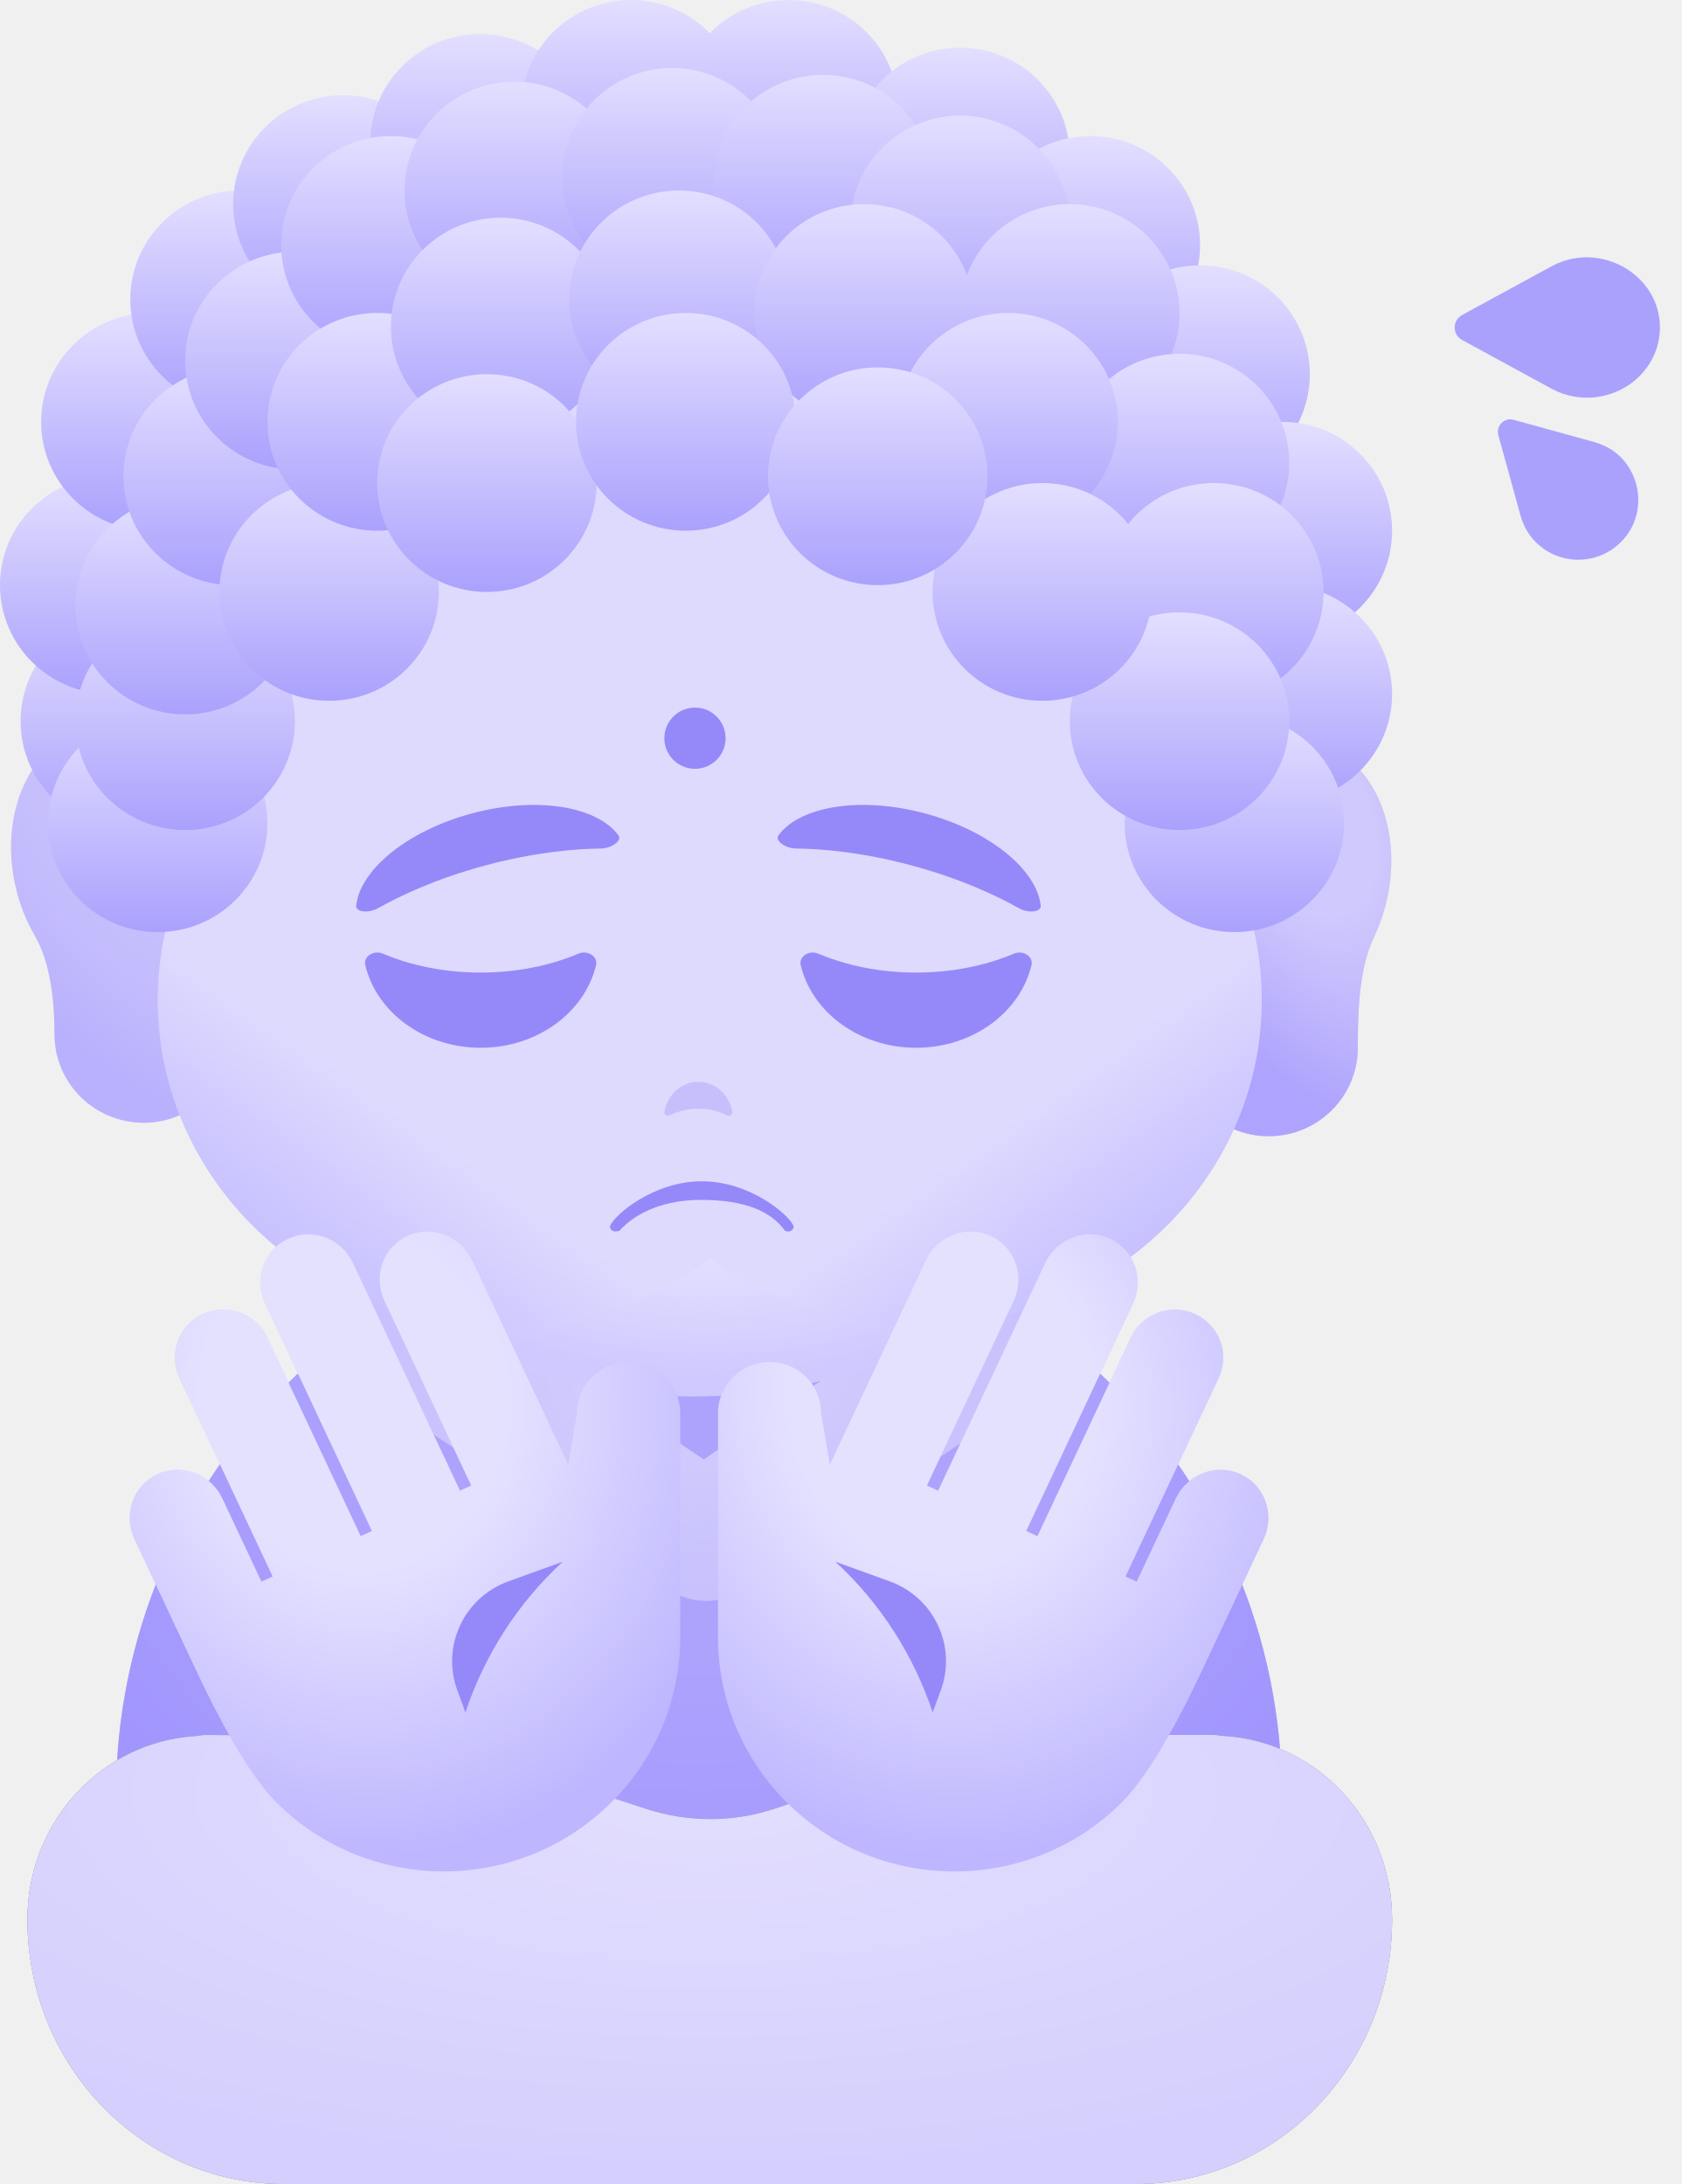
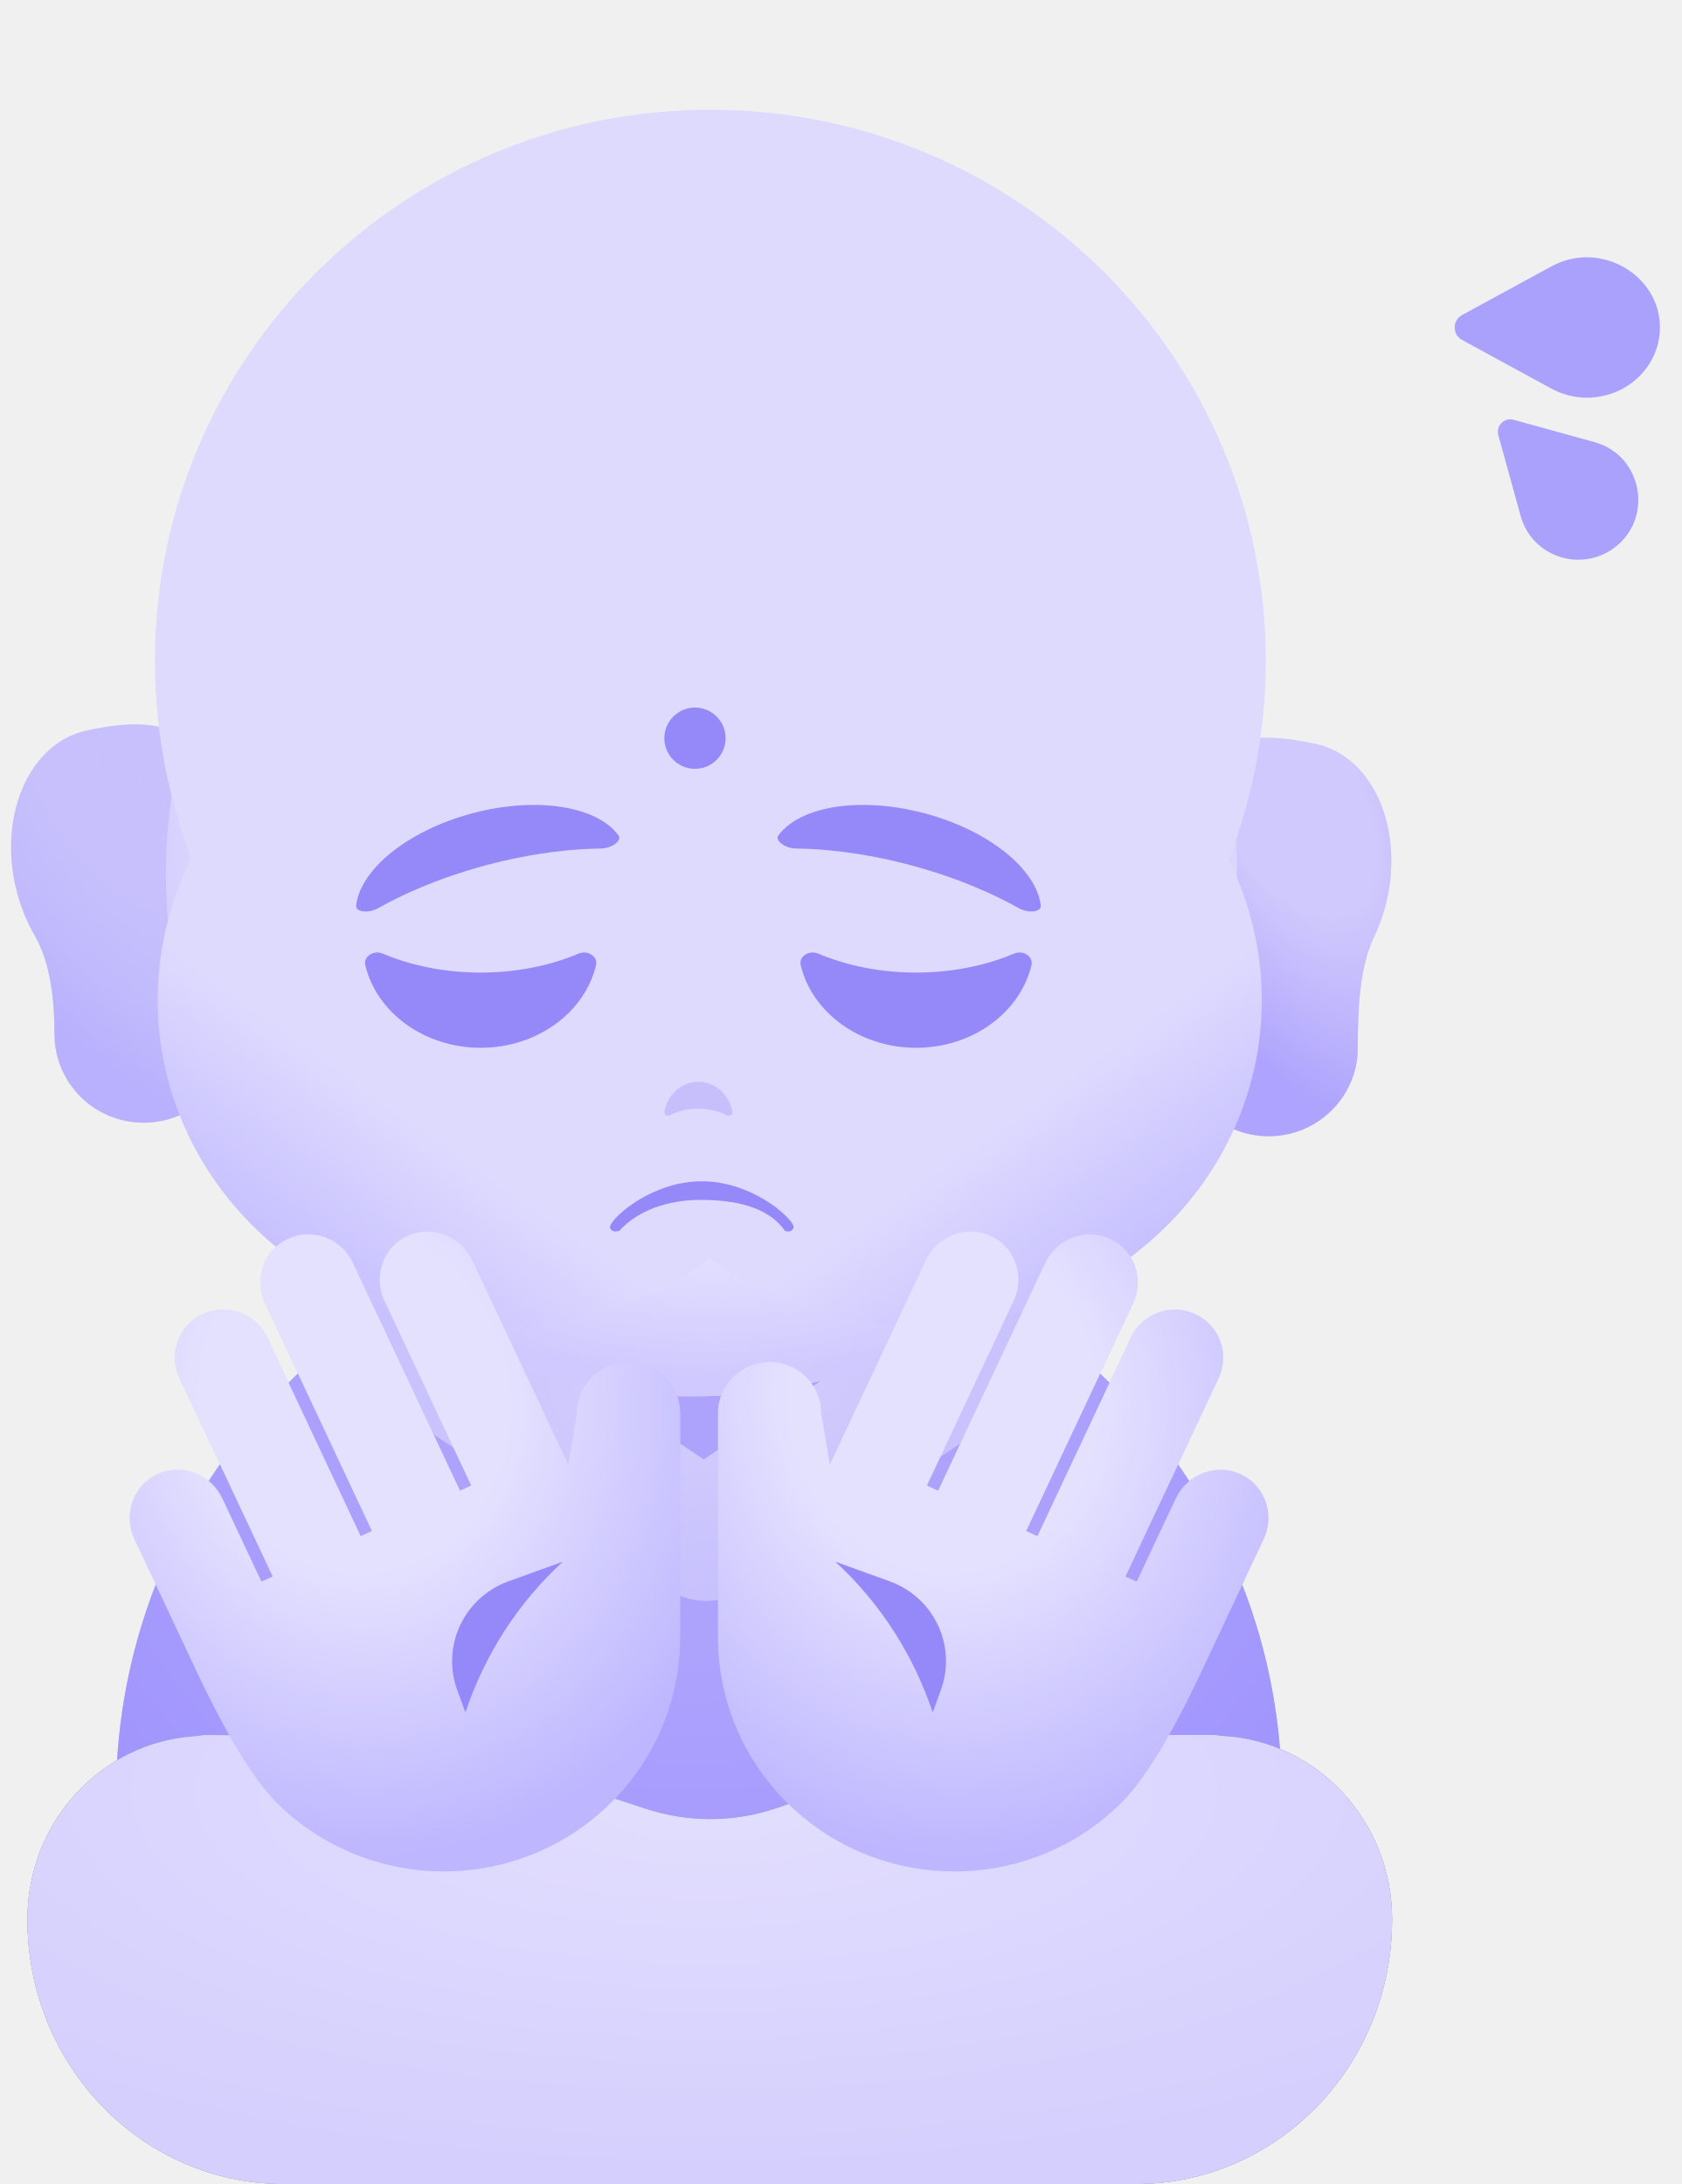
<svg xmlns="http://www.w3.org/2000/svg" width="107" height="139" viewBox="0 0 107 139" fill="none">
  <g id="ì ì Components">
    <g id="ë¶ì²">
      <g id="ë¶ì²_2">
        <g id="íì =ëª»ì°¸ìì, ìì=ë³´ë¼">
          <g id="art" clip-path="url(#clip0_260_4375)">
            <g id="ë¸ëë³´ì´">
              <g id="ë¶ì²_3">
                <g id="Group 5">
                  <g id="Rectangle 33">
                    <path d="M7.38 114.342C7.38 93.853 23.989 77.244 44.477 77.244C64.966 77.244 81.575 93.853 81.575 114.342V130.187H7.38V114.342Z" fill="#9587FF" />
                    <path d="M7.38 114.342C7.38 93.853 23.989 77.244 44.477 77.244C64.966 77.244 81.575 93.853 81.575 114.342V130.187H7.38V114.342Z" fill="url(#paint0_radial_260_4375)" fill-opacity="0.5" />
                  </g>
                  <g id="Union">
                    <path d="M61.428 81.712C63.318 80.443 65.878 80.947 67.147 82.837C68.416 84.728 67.912 87.289 66.022 88.558L47.219 101.184C45.561 102.297 43.387 102.047 42.021 100.693C41.583 100.579 41.155 100.392 40.758 100.126L23.531 88.558C21.641 87.289 21.137 84.728 22.406 82.837C23.675 80.947 26.236 80.443 28.126 81.712L44.776 92.893L61.428 81.712Z" fill="#E4E0FF" />
                    <path d="M61.428 81.712C63.318 80.443 65.878 80.947 67.147 82.837C68.416 84.728 67.912 87.289 66.022 88.558L47.219 101.184C45.561 102.297 43.387 102.047 42.021 100.693C41.583 100.579 41.155 100.392 40.758 100.126L23.531 88.558C21.641 87.289 21.137 84.728 22.406 82.837C23.675 80.947 26.236 80.443 28.126 81.712L44.776 92.893L61.428 81.712Z" fill="url(#paint1_radial_260_4375)" fill-opacity="0.5" />
                  </g>
                  <path id="Union_2" d="M76.784 48.502C78.435 46.458 81.506 46.87 83.738 47.355C87.269 48.124 89.295 52.534 88.263 57.206C88.072 58.068 87.791 58.878 87.436 59.622C86.465 61.66 86.401 64.427 86.401 66.685C86.401 69.794 83.862 72.314 80.728 72.314C77.596 72.314 75.056 69.794 75.056 66.685C75.056 63.997 75.552 60.645 75.266 57.972C75.145 56.847 75.206 55.644 75.476 54.424C75.855 52.705 75.824 49.692 76.784 48.502Z" fill="#FFDBE4" />
                  <g id="Union_3">
                    <path d="M76.784 48.502C78.435 46.458 81.506 46.87 83.738 47.355C87.269 48.124 89.295 52.534 88.263 57.206C88.072 58.068 87.791 58.878 87.436 59.622C86.465 61.66 86.401 64.427 86.401 66.685C86.401 69.794 83.862 72.314 80.728 72.314C77.596 72.314 75.056 69.794 75.056 66.685C75.056 63.997 75.552 60.645 75.266 57.972C75.145 56.847 75.206 55.644 75.476 54.424C75.855 52.705 75.824 49.692 76.784 48.502Z" fill="#C6BFFC" />
                    <path d="M76.784 48.502C78.435 46.458 81.506 46.87 83.738 47.355C87.269 48.124 89.295 52.534 88.263 57.206C88.072 58.068 87.791 58.878 87.436 59.622C86.465 61.66 86.401 64.427 86.401 66.685C86.401 69.794 83.862 72.314 80.728 72.314C77.596 72.314 75.056 69.794 75.056 66.685C75.056 63.997 75.552 60.645 75.266 57.972C75.145 56.847 75.206 55.644 75.476 54.424C75.855 52.705 75.824 49.692 76.784 48.502Z" fill="url(#paint2_radial_260_4375)" fill-opacity="0.5" />
                  </g>
                  <g id="Union_4">
                    <path d="M5.498 46.497C7.73 46.011 10.802 45.599 12.452 47.644C13.412 48.834 13.381 51.847 13.761 53.565C13.961 54.471 14.046 55.367 14.027 56.228C13.964 59.167 14.813 62.886 14.813 65.826C14.813 68.935 12.273 71.456 9.14 71.456C6.007 71.456 3.468 68.935 3.468 65.826C3.468 63.775 3.237 61.306 2.205 59.533C1.657 58.591 1.232 57.517 0.973 56.348C-0.059 51.676 1.967 47.265 5.498 46.497Z" fill="#C6BFFC" />
                    <path d="M5.498 46.497C7.73 46.011 10.802 45.599 12.452 47.644C13.412 48.834 13.381 51.847 13.761 53.565C13.961 54.471 14.046 55.367 14.027 56.228C13.964 59.167 14.813 62.886 14.813 65.826C14.813 68.935 12.273 71.456 9.14 71.456C6.007 71.456 3.468 68.935 3.468 65.826C3.468 63.775 3.237 61.306 2.205 59.533C1.657 58.591 1.232 57.517 0.973 56.348C-0.059 51.676 1.967 47.265 5.498 46.497Z" fill="url(#paint3_radial_260_4375)" fill-opacity="0.5" />
                  </g>
                  <path id="Vector" d="M45.066 87.74C63.578 87.74 78.584 72.849 78.584 54.479C78.584 36.109 63.578 21.218 45.066 21.218C26.555 21.218 11.548 36.109 11.548 54.479C11.548 72.849 26.555 87.74 45.066 87.74Z" fill="url(#paint4_linear_260_4375)" />
                  <g id="Vector_2">
                    <path d="M44.91 88.01C63.573 88.01 78.702 73.312 78.702 55.181C78.702 37.05 63.573 22.352 44.91 22.352C26.247 22.352 11.118 37.05 11.118 55.181C11.118 73.312 26.247 88.01 44.91 88.01Z" fill="#E3DFFF" />
                    <path d="M44.91 88.01C63.573 88.01 78.702 73.312 78.702 55.181C78.702 37.05 63.573 22.352 44.91 22.352C26.247 22.352 11.118 37.05 11.118 55.181C11.118 73.312 26.247 88.01 44.91 88.01Z" fill="url(#paint5_radial_260_4375)" fill-opacity="0.5" />
                  </g>
                  <g id="Vector_3">
                    <path d="M44.079 88.874C62.59 88.874 77.597 73.983 77.597 55.613C77.597 37.243 62.59 22.352 44.079 22.352C25.567 22.352 10.56 37.243 10.56 55.613C10.56 73.983 25.567 88.874 44.079 88.874Z" fill="#E3DFFF" />
                    <path d="M44.079 88.874C62.59 88.874 77.597 73.983 77.597 55.613C77.597 37.243 62.59 22.352 44.079 22.352C25.567 22.352 10.56 37.243 10.56 55.613C10.56 73.983 25.567 88.874 44.079 88.874Z" fill="url(#paint6_radial_260_4375)" fill-opacity="0.5" />
                  </g>
                  <path id="Vector_4" d="M31.854 84.439C43.904 84.439 53.673 75.133 53.673 63.654C53.673 52.175 43.904 42.869 31.854 42.869C19.805 42.869 10.036 52.175 10.036 63.654C10.036 75.133 19.805 84.439 31.854 84.439Z" fill="url(#paint7_linear_260_4375)" />
                  <path id="Vector_5" d="M58.474 84.439C70.523 84.439 80.292 75.133 80.292 63.654C80.292 52.175 70.523 42.869 58.474 42.869C46.424 42.869 36.655 52.175 36.655 63.654C36.655 75.133 46.424 84.439 58.474 84.439Z" fill="url(#paint8_linear_260_4375)" />
                  <path id="Vector_6" d="M45.202 77.134C64.723 77.134 80.548 61.431 80.548 42.059C80.548 22.688 64.723 6.985 45.202 6.985C25.681 6.985 9.856 22.688 9.856 42.059C9.856 61.431 25.681 77.134 45.202 77.134Z" fill="#DEDAFE" />
-                   <g id="Group 44">
-                     <path id="Vector_7" d="M8.291 52.828C12.147 52.828 15.273 49.726 15.273 45.9C15.273 42.074 12.147 38.972 8.291 38.972C4.435 38.972 1.31 42.074 1.31 45.9C1.31 49.726 4.435 52.828 8.291 52.828Z" fill="url(#paint9_linear_260_4375)" />
-                     <path id="Vector_8" d="M6.982 44.168C10.838 44.168 13.964 41.066 13.964 37.24C13.964 33.413 10.838 30.311 6.982 30.311C3.126 30.311 0 33.413 0 37.24C0 41.066 3.126 44.168 6.982 44.168Z" fill="url(#paint10_linear_260_4375)" />
-                     <path id="Vector_9" d="M9.6 33.776C13.456 33.776 16.582 30.674 16.582 26.848C16.582 23.021 13.456 19.919 9.6 19.919C5.744 19.919 2.618 23.021 2.618 26.848C2.618 30.674 5.744 33.776 9.6 33.776Z" fill="url(#paint11_linear_260_4375)" />
-                     <path id="Vector_10" d="M15.273 25.981C19.129 25.981 22.255 22.879 22.255 19.053C22.255 15.226 19.129 12.125 15.273 12.125C11.417 12.125 8.291 15.226 8.291 19.053C8.291 22.879 11.417 25.981 15.273 25.981Z" fill="url(#paint12_linear_260_4375)" />
-                     <path id="Vector_11" d="M21.818 19.919C25.674 19.919 28.8 16.817 28.8 12.991C28.8 9.164 25.674 6.062 21.818 6.062C17.962 6.062 14.836 9.164 14.836 12.991C14.836 16.817 17.962 19.919 21.818 19.919Z" fill="url(#paint13_linear_260_4375)" />
-                     <path id="Vector_12" d="M30.545 16.022C34.401 16.022 37.527 12.92 37.527 9.094C37.527 5.267 34.401 2.165 30.545 2.165C26.689 2.165 23.564 5.267 23.564 9.094C23.564 12.92 26.689 16.022 30.545 16.022Z" fill="url(#paint14_linear_260_4375)" />
-                     <path id="Vector_13" d="M40.146 13.857C44.002 13.857 47.128 10.755 47.128 6.928C47.128 3.102 44.002 -0 40.146 -0C36.29 -0 33.164 3.102 33.164 6.928C33.164 10.755 36.29 13.857 40.146 13.857Z" fill="url(#paint15_linear_260_4375)" />
-                     <path id="Vector_14" d="M50.182 13.857C54.038 13.857 57.164 10.755 57.164 6.928C57.164 3.102 54.038 -9.15527e-05 50.182 -9.15527e-05C46.326 -9.15527e-05 43.2 3.102 43.2 6.928C43.2 10.755 46.326 13.857 50.182 13.857Z" fill="url(#paint16_linear_260_4375)" />
-                     <path id="Vector_15" d="M61.091 16.888C64.947 16.888 68.073 13.786 68.073 9.96C68.073 6.133 64.947 3.031 61.091 3.031C57.235 3.031 54.109 6.133 54.109 9.96C54.109 13.786 57.235 16.888 61.091 16.888Z" fill="url(#paint17_linear_260_4375)" />
-                     <path id="Vector_16" d="M69.382 22.517C73.238 22.517 76.364 19.415 76.364 15.588C76.364 11.762 73.238 8.66 69.382 8.66C65.526 8.66 62.4 11.762 62.4 15.588C62.4 19.415 65.526 22.517 69.382 22.517Z" fill="url(#paint18_linear_260_4375)" />
-                     <path id="Vector_17" d="M76.365 30.744C80.221 30.744 83.347 27.643 83.347 23.816C83.347 19.99 80.221 16.888 76.365 16.888C72.509 16.888 69.383 19.99 69.383 23.816C69.383 27.643 72.509 30.744 76.365 30.744Z" fill="url(#paint19_linear_260_4375)" />
-                     <path id="Vector_18" d="M81.601 40.704C85.457 40.704 88.583 37.602 88.583 33.776C88.583 29.95 85.457 26.848 81.601 26.848C77.745 26.848 74.619 29.95 74.619 33.776C74.619 37.602 77.745 40.704 81.601 40.704Z" fill="url(#paint20_linear_260_4375)" />
-                     <path id="Vector_19" d="M81.601 51.096C85.457 51.096 88.583 47.994 88.583 44.168C88.583 40.341 85.457 37.239 81.601 37.239C77.745 37.239 74.619 40.341 74.619 44.168C74.619 47.994 77.745 51.096 81.601 51.096Z" fill="url(#paint21_linear_260_4375)" />
-                     <path id="Vector_20" d="M78.546 59.323C82.402 59.323 85.528 56.221 85.528 52.395C85.528 48.569 82.402 45.467 78.546 45.467C74.69 45.467 71.564 48.569 71.564 52.395C71.564 56.221 74.69 59.323 78.546 59.323Z" fill="url(#paint22_linear_260_4375)" />
-                     <path id="Vector_21" d="M10.037 59.323C13.893 59.323 17.018 56.221 17.018 52.395C17.018 48.569 13.893 45.467 10.037 45.467C6.181 45.467 3.055 48.569 3.055 52.395C3.055 56.221 6.181 59.323 10.037 59.323Z" fill="url(#paint23_linear_260_4375)" />
-                     <path id="Vector_22" d="M11.783 52.828C15.639 52.828 18.765 49.726 18.765 45.9C18.765 42.074 15.639 38.972 11.783 38.972C7.927 38.972 4.801 42.074 4.801 45.9C4.801 49.726 7.927 52.828 11.783 52.828Z" fill="url(#paint24_linear_260_4375)" />
-                     <path id="Vector_23" d="M11.783 45.467C15.639 45.467 18.765 42.365 18.765 38.539C18.765 34.712 15.639 31.61 11.783 31.61C7.927 31.61 4.801 34.712 4.801 38.539C4.801 42.365 7.927 45.467 11.783 45.467Z" fill="url(#paint25_linear_260_4375)" />
-                     <path id="Vector_24" d="M14.836 37.24C18.692 37.24 21.818 34.138 21.818 30.311C21.818 26.485 18.692 23.383 14.836 23.383C10.98 23.383 7.854 26.485 7.854 30.311C7.854 34.138 10.98 37.24 14.836 37.24Z" fill="url(#paint26_linear_260_4375)" />
-                     <path id="Vector_25" d="M18.764 29.878C22.62 29.878 25.746 26.776 25.746 22.95C25.746 19.123 22.62 16.022 18.764 16.022C14.908 16.022 11.782 19.123 11.782 22.95C11.782 26.776 14.908 29.878 18.764 29.878Z" fill="url(#paint27_linear_260_4375)" />
-                     <path id="Vector_26" d="M24.873 22.517C28.729 22.517 31.855 19.415 31.855 15.588C31.855 11.762 28.729 8.66 24.873 8.66C21.017 8.66 17.892 11.762 17.892 15.588C17.892 19.415 21.017 22.517 24.873 22.517Z" fill="url(#paint28_linear_260_4375)" />
-                     <path id="Vector_27" d="M32.727 19.053C36.583 19.053 39.709 15.951 39.709 12.124C39.709 8.298 36.583 5.196 32.727 5.196C28.871 5.196 25.745 8.298 25.745 12.124C25.745 15.951 28.871 19.053 32.727 19.053Z" fill="url(#paint29_linear_260_4375)" />
-                     <path id="Vector_28" d="M42.764 18.187C46.62 18.187 49.746 15.085 49.746 11.258C49.746 7.432 46.62 4.33 42.764 4.33C38.908 4.33 35.782 7.432 35.782 11.258C35.782 15.085 38.908 18.187 42.764 18.187Z" fill="url(#paint30_linear_260_4375)" />
-                     <path id="Vector_29" d="M52.365 18.619C56.221 18.619 59.346 15.518 59.346 11.691C59.346 7.865 56.221 4.763 52.365 4.763C48.509 4.763 45.383 7.865 45.383 11.691C45.383 15.518 48.509 18.619 52.365 18.619Z" fill="url(#paint31_linear_260_4375)" />
-                     <path id="Vector_30" d="M61.091 21.218C64.947 21.218 68.073 18.116 68.073 14.29C68.073 10.463 64.947 7.361 61.091 7.361C57.235 7.361 54.109 10.463 54.109 14.29C54.109 18.116 57.235 21.218 61.091 21.218Z" fill="url(#paint32_linear_260_4375)" />
-                     <path id="Vector_31" d="M68.074 26.847C71.93 26.847 75.055 23.745 75.055 19.919C75.055 16.092 71.93 12.99 68.074 12.99C64.218 12.99 61.092 16.092 61.092 19.919C61.092 23.745 64.218 26.847 68.074 26.847Z" fill="url(#paint33_linear_260_4375)" />
-                     <path id="Vector_32" d="M75.055 36.373C78.911 36.373 82.037 33.272 82.037 29.445C82.037 25.619 78.911 22.517 75.055 22.517C71.199 22.517 68.073 25.619 68.073 29.445C68.073 33.272 71.199 36.373 75.055 36.373Z" fill="url(#paint34_linear_260_4375)" />
-                     <path id="Vector_33" d="M77.238 44.601C81.094 44.601 84.22 41.499 84.22 37.672C84.22 33.846 81.094 30.744 77.238 30.744C73.382 30.744 70.256 33.846 70.256 37.672C70.256 41.499 73.382 44.601 77.238 44.601Z" fill="url(#paint35_linear_260_4375)" />
-                     <path id="Vector_34" d="M75.055 52.828C78.911 52.828 82.037 49.726 82.037 45.9C82.037 42.074 78.911 38.972 75.055 38.972C71.199 38.972 68.073 42.074 68.073 45.9C68.073 49.726 71.199 52.828 75.055 52.828Z" fill="url(#paint36_linear_260_4375)" />
-                     <path id="Vector_35" d="M20.946 44.601C24.802 44.601 27.928 41.499 27.928 37.672C27.928 33.846 24.802 30.744 20.946 30.744C17.09 30.744 13.964 33.846 13.964 37.672C13.964 41.499 17.09 44.601 20.946 44.601Z" fill="url(#paint37_linear_260_4375)" />
-                     <path id="Vector_36" d="M24 33.776C27.856 33.776 30.982 30.674 30.982 26.848C30.982 23.021 27.856 19.919 24 19.919C20.144 19.919 17.019 23.021 17.019 26.848C17.019 30.674 20.144 33.776 24 33.776Z" fill="url(#paint38_linear_260_4375)" />
-                     <path id="Vector_37" d="M31.855 27.713C35.711 27.713 38.837 24.611 38.837 20.785C38.837 16.958 35.711 13.857 31.855 13.857C27.999 13.857 24.873 16.958 24.873 20.785C24.873 24.611 27.999 27.713 31.855 27.713Z" fill="url(#paint39_linear_260_4375)" />
-                     <path id="Vector_38" d="M43.201 25.981C47.057 25.981 50.182 22.879 50.182 19.053C50.182 15.226 47.057 12.125 43.201 12.125C39.345 12.125 36.219 15.226 36.219 19.053C36.219 22.879 39.345 25.981 43.201 25.981Z" fill="url(#paint40_linear_260_4375)" />
-                     <path id="Vector_39" d="M54.982 26.847C58.838 26.847 61.964 23.745 61.964 19.919C61.964 16.092 58.838 12.99 54.982 12.99C51.126 12.99 48 16.092 48 19.919C48 23.745 51.126 26.847 54.982 26.847Z" fill="url(#paint41_linear_260_4375)" />
-                     <path id="Vector_40" d="M64.146 33.776C68.002 33.776 71.128 30.674 71.128 26.848C71.128 23.021 68.002 19.919 64.146 19.919C60.29 19.919 57.164 23.021 57.164 26.848C57.164 30.674 60.29 33.776 64.146 33.776Z" fill="url(#paint42_linear_260_4375)" />
-                     <path id="Vector_41" d="M66.328 44.601C70.183 44.601 73.309 41.499 73.309 37.672C73.309 33.846 70.183 30.744 66.328 30.744C62.472 30.744 59.346 33.846 59.346 37.672C59.346 41.499 62.472 44.601 66.328 44.601Z" fill="url(#paint43_linear_260_4375)" />
-                     <path id="Vector_42" d="M30.982 37.673C34.838 37.673 37.964 34.571 37.964 30.744C37.964 26.918 34.838 23.816 30.982 23.816C27.126 23.816 24 26.918 24 30.744C24 34.571 27.126 37.673 30.982 37.673Z" fill="url(#paint44_linear_260_4375)" />
-                     <path id="Vector_43" d="M43.637 33.776C47.493 33.776 50.619 30.674 50.619 26.848C50.619 23.021 47.493 19.919 43.637 19.919C39.781 19.919 36.655 23.021 36.655 26.848C36.655 30.674 39.781 33.776 43.637 33.776Z" fill="url(#paint45_linear_260_4375)" />
-                     <path id="Vector_44" d="M55.855 37.24C59.711 37.24 62.837 34.138 62.837 30.311C62.837 26.485 59.711 23.383 55.855 23.383C51.999 23.383 48.873 26.485 48.873 30.311C48.873 34.138 51.999 37.24 55.855 37.24Z" fill="url(#paint46_linear_260_4375)" />
-                   </g>
                  <path id="Vector 1" d="M24.953 103.281C24.085 103.281 23.868 110.803 23.868 114.564L25.821 118.035C25.893 113.117 25.821 103.281 24.953 103.281Z" fill="#FFADC2" />
                  <path id="Vector 2" d="M65.759 103.281C66.627 103.281 66.844 110.803 66.844 114.564L64.891 118.035C64.819 113.117 64.891 103.281 65.759 103.281Z" fill="#FFADC2" />
                  <g id="Vector_45">
                    <path d="M74.013 110.42C66.715 110.42 59.467 111.63 52.564 113.999L49.452 115.067C46.751 115.993 43.837 116.014 41.124 115.129L39.452 114.582C31.025 111.827 22.215 110.424 13.349 110.424H13.113C12.858 110.424 12.618 110.485 12.366 110.501C6.443 110.906 1.745 115.943 1.745 122.162C1.745 131.462 9.045 139 18.05 139H72.277C81.282 139 88.582 131.462 88.582 122.162C88.582 115.887 83.8 110.804 77.802 110.482C77.604 110.473 77.415 110.42 77.214 110.42H74.016H74.013Z" fill="#4E5968" />
                    <path d="M74.013 110.42C66.715 110.42 59.467 111.63 52.564 113.999L49.452 115.067C46.751 115.993 43.837 116.014 41.124 115.129L39.452 114.582C31.025 111.827 22.215 110.424 13.349 110.424H13.113C12.858 110.424 12.618 110.485 12.366 110.501C6.443 110.906 1.745 115.943 1.745 122.162C1.745 131.462 9.045 139 18.05 139H72.277C81.282 139 88.582 131.462 88.582 122.162C88.582 115.887 83.8 110.804 77.802 110.482C77.604 110.473 77.415 110.42 77.214 110.42H74.016H74.013Z" fill="#E3DFFF" />
                    <path d="M74.013 110.42C66.715 110.42 59.467 111.63 52.564 113.999L49.452 115.067C46.751 115.993 43.837 116.014 41.124 115.129L39.452 114.582C31.025 111.827 22.215 110.424 13.349 110.424H13.113C12.858 110.424 12.618 110.485 12.366 110.501C6.443 110.906 1.745 115.943 1.745 122.162C1.745 131.462 9.045 139 18.05 139H72.277C81.282 139 88.582 131.462 88.582 122.162C88.582 115.887 83.8 110.804 77.802 110.482C77.604 110.473 77.415 110.42 77.214 110.42H74.016H74.013Z" fill="url(#paint47_radial_260_4375)" fill-opacity="0.5" />
                  </g>
                </g>
                <g id="Group">
                  <g id="Vector_46">
                    <path d="M78.949 93.826C77.406 93.112 75.556 93.806 74.819 95.375L72.332 100.667L71.613 100.338L77.549 87.707C78.27 86.174 77.603 84.351 76.06 83.635C74.516 82.922 72.682 83.587 71.961 85.12L66.016 97.771L65.296 97.442L72.098 82.965C72.834 81.399 72.18 79.551 70.636 78.838C69.093 78.124 67.246 78.814 66.51 80.38L59.697 94.877L58.978 94.548L64.505 82.787C65.24 81.221 64.586 79.374 63.043 78.66C61.5 77.946 59.652 78.636 58.916 80.202C58.916 80.202 58.916 80.204 58.916 80.206L52.807 93.209L52.25 89.936C52.25 88.138 50.781 86.679 48.97 86.679C47.158 86.679 45.69 88.136 45.69 89.936V104.185C45.69 108.003 47.157 111.821 50.093 114.735C55.964 120.561 65.485 120.561 71.356 114.735C73.183 112.921 75.163 109.123 76.437 106.414C76.658 105.945 76.904 105.418 77.134 104.929L77.221 104.746C77.341 104.491 77.451 104.257 77.549 104.047L80.407 97.962C81.145 96.391 80.492 94.539 78.949 93.826Z" fill="#C9C2FF" />
                    <path d="M78.949 93.826C77.406 93.112 75.556 93.806 74.819 95.375L72.332 100.667L71.613 100.338L77.549 87.707C78.27 86.174 77.603 84.351 76.06 83.635C74.516 82.922 72.682 83.587 71.961 85.12L66.016 97.771L65.296 97.442L72.098 82.965C72.834 81.399 72.18 79.551 70.636 78.838C69.093 78.124 67.246 78.814 66.51 80.38L59.697 94.877L58.978 94.548L64.505 82.787C65.24 81.221 64.586 79.374 63.043 78.66C61.5 77.946 59.652 78.636 58.916 80.202C58.916 80.202 58.916 80.204 58.916 80.206L52.807 93.209L52.25 89.936C52.25 88.138 50.781 86.679 48.97 86.679C47.158 86.679 45.69 88.136 45.69 89.936V104.185C45.69 108.003 47.157 111.821 50.093 114.735C55.964 120.561 65.485 120.561 71.356 114.735C73.183 112.921 75.163 109.123 76.437 106.414C76.658 105.945 76.904 105.418 77.134 104.929L77.221 104.746C77.341 104.491 77.451 104.257 77.549 104.047L80.407 97.962C81.145 96.391 80.492 94.539 78.949 93.826Z" fill="url(#paint48_radial_260_4375)" fill-opacity="0.5" />
                  </g>
                  <g id="Vector_47">
                    <path d="M39.997 86.677C38.185 86.677 36.716 88.135 36.716 89.934L36.16 93.207L30.05 80.204C30.05 80.204 30.05 80.202 30.05 80.2C29.315 78.635 27.467 77.945 25.924 78.658C24.38 79.372 23.726 81.22 24.462 82.785L29.988 94.547L29.269 94.876L22.457 80.378C21.721 78.813 19.873 78.123 18.33 78.836C16.787 79.55 16.133 81.398 16.868 82.963L23.67 97.441L22.951 97.77L17.006 85.118C16.285 83.583 14.45 82.92 12.907 83.634C11.363 84.347 10.697 86.17 11.418 87.705L17.354 100.336L16.635 100.665L14.148 95.374C13.41 93.802 11.561 93.109 10.018 93.824C8.474 94.539 7.822 96.389 8.559 97.96L11.418 104.045C11.517 104.255 11.626 104.489 11.746 104.744L11.833 104.927C12.063 105.416 12.309 105.943 12.53 106.412C13.803 109.121 15.783 112.919 17.611 114.733C23.482 120.559 33.003 120.559 38.874 114.733C41.81 111.819 43.277 108.001 43.277 104.183V89.934C43.277 88.137 41.808 86.677 39.997 86.677Z" fill="#C9C2FF" />
                    <path d="M39.997 86.677C38.185 86.677 36.716 88.135 36.716 89.934L36.16 93.207L30.05 80.204C30.05 80.204 30.05 80.202 30.05 80.2C29.315 78.635 27.467 77.945 25.924 78.658C24.38 79.372 23.726 81.22 24.462 82.785L29.988 94.547L29.269 94.876L22.457 80.378C21.721 78.813 19.873 78.123 18.33 78.836C16.787 79.55 16.133 81.398 16.868 82.963L23.67 97.441L22.951 97.77L17.006 85.118C16.285 83.583 14.45 82.92 12.907 83.634C11.363 84.347 10.697 86.17 11.418 87.705L17.354 100.336L16.635 100.665L14.148 95.374C13.41 93.802 11.561 93.109 10.018 93.824C8.474 94.539 7.822 96.389 8.559 97.96L11.418 104.045C11.517 104.255 11.626 104.489 11.746 104.744L11.833 104.927C12.063 105.416 12.309 105.943 12.53 106.412C13.803 109.121 15.783 112.919 17.611 114.733C23.482 120.559 33.003 120.559 38.874 114.733C41.81 111.819 43.277 108.001 43.277 104.183V89.934C43.277 88.137 41.808 86.677 39.997 86.677Z" fill="url(#paint49_radial_260_4375)" fill-opacity="0.5" />
                  </g>
                  <path id="Vector_48" d="M35.814 99.393L32.356 100.642C29.529 101.663 28.07 104.766 29.099 107.572L29.617 108.987C30.831 105.35 32.941 102.032 35.814 99.393Z" fill="#9589F9" />
                  <path id="Vector_49" d="M53.152 99.393L56.61 100.642C59.438 101.663 60.896 104.766 59.867 107.572L59.349 108.987C58.136 105.35 56.025 102.032 53.152 99.393Z" fill="#9589F9" />
                </g>
              </g>
            </g>
            <g id="fluent-emoji-high-contrast:sweat-droplets">
              <path id="Vector_50" d="M102.339 16.581C100.996 16.18 99.764 16.4 98.741 16.942L93.049 20.041C92.902 20.118 92.78 20.233 92.694 20.375C92.609 20.516 92.564 20.678 92.564 20.843C92.564 21.008 92.609 21.17 92.694 21.312C92.78 21.453 92.902 21.568 93.049 21.645L98.665 24.704C99.347 25.079 100.127 25.312 100.968 25.312C103.807 25.312 106.056 22.874 105.555 20.055C105.263 18.424 103.981 17.075 102.339 16.581ZM103.808 30.023C103.274 28.996 102.417 28.421 101.499 28.148L96.313 26.718C95.724 26.553 95.183 27.094 95.34 27.689L96.752 32.801C96.924 33.424 97.231 34.012 97.724 34.505C98.121 34.901 98.599 35.204 99.125 35.395C99.652 35.586 100.213 35.659 100.771 35.609C101.329 35.56 101.869 35.389 102.353 35.108C102.838 34.827 103.255 34.444 103.575 33.985C104.39 32.835 104.465 31.275 103.808 30.023Z" fill="#AAA1FD" />
            </g>
            <g id="Group 4">
              <path id="Vector_51" d="M44.223 48.931C45.299 48.931 46.171 48.059 46.171 46.983C46.171 45.906 45.299 45.034 44.223 45.034C43.147 45.034 42.274 45.906 42.274 46.983C42.274 48.059 43.147 48.931 44.223 48.931Z" fill="#9589F9" />
              <path id="Vector_52" d="M39.249 78.367C39.301 78.356 39.358 78.347 39.411 78.336C40.544 77.074 42.432 76.367 44.576 76.367C47.404 76.367 49.056 77.078 49.962 78.347C49.996 78.354 50.033 78.359 50.067 78.367C50.296 78.419 50.523 78.258 50.502 78.043C50.228 77.317 47.718 75.181 44.658 75.181C41.598 75.181 39.087 77.317 38.815 78.043C38.793 78.258 39.02 78.419 39.249 78.367Z" fill="#9589F9" />
              <path id="Vector_53" d="M24.355 60.693C23.777 60.449 23.113 60.878 23.242 61.419C23.955 64.426 26.972 66.685 30.586 66.685C34.199 66.685 37.217 64.426 37.93 61.419C38.059 60.878 37.394 60.449 36.816 60.693C35.556 61.227 33.409 61.899 30.586 61.899C27.763 61.899 25.616 61.227 24.355 60.693Z" fill="#9589F9" />
              <path id="Vector_54" d="M64.525 60.693C65.102 60.449 65.766 60.878 65.638 61.419C64.924 64.426 61.907 66.685 58.294 66.685C54.68 66.685 51.663 64.426 50.95 61.419C50.821 60.878 51.485 60.449 52.063 60.693C53.324 61.227 55.471 61.899 58.294 61.899C61.114 61.899 63.264 61.227 64.525 60.693Z" fill="#9589F9" />
              <path id="Vector_55" d="M38.224 54.005C38.925 53.998 39.601 53.5 39.354 53.165C37.988 51.308 34.142 50.668 30.035 51.768C25.929 52.868 22.918 55.346 22.663 57.638C22.617 58.05 23.451 58.144 24.062 57.8C25.396 57.047 27.712 55.93 30.92 55.071C34.126 54.212 36.692 54.021 38.224 54.005Z" fill="#9589F9" />
              <path id="Vector_56" d="M64.826 57.799C65.437 58.144 66.271 58.05 66.225 57.637C65.97 55.346 62.959 52.868 58.853 51.768C54.746 50.668 50.9 51.307 49.534 53.165C49.288 53.499 49.963 53.998 50.665 54.005C52.196 54.021 54.76 54.211 57.968 55.07C61.173 55.929 63.492 57.047 64.826 57.799Z" fill="#9589F9" />
              <path id="Vector_57" d="M46.272 70.99C46.442 71.078 46.637 70.924 46.599 70.731C46.389 69.657 45.502 68.85 44.439 68.85C43.376 68.85 42.489 69.657 42.279 70.731C42.241 70.924 42.437 71.078 42.607 70.99C42.977 70.8 43.609 70.56 44.439 70.56C45.269 70.56 45.901 70.8 46.272 70.99Z" fill="#C6BFFC" />
            </g>
          </g>
        </g>
      </g>
    </g>
  </g>
  <defs>
    <radialGradient id="paint0_radial_260_4375" cx="0" cy="0" r="1" gradientUnits="userSpaceOnUse" gradientTransform="translate(44.3063 89.3455) rotate(90) scale(40.8414 49.4285)">
      <stop offset="0.401" stop-color="#C6BFFC" />
      <stop offset="1" stop-color="#AAA1FD" />
    </radialGradient>
    <radialGradient id="paint1_radial_260_4375" cx="0" cy="0" r="1" gradientTransform="matrix(-20.601 5.29627 3.92241 14.8695 44.8391 86.2661)" gradientUnits="userSpaceOnUse">
      <stop offset="0.023" stop-color="#C6BFFC" />
      <stop offset="1" stop-color="#AAA1FD" />
    </radialGradient>
    <radialGradient id="paint2_radial_260_4375" cx="0" cy="0" r="1" gradientTransform="matrix(1.8157e-07 19.053 -15.9408 -11.6142 81.6012 50.0135)" gradientUnits="userSpaceOnUse">
      <stop offset="0.369" stop-color="#D9D4FD" />
      <stop offset="1" stop-color="#9587FF" />
    </radialGradient>
    <radialGradient id="paint3_radial_260_4375" cx="0" cy="0" r="1" gradientTransform="matrix(1.90097e-07 19.053 -16.6894 -11.6142 7.55702 49.1552)" gradientUnits="userSpaceOnUse">
      <stop stop-color="#D9D4FD" stop-opacity="0" />
      <stop offset="1" stop-color="#ACA3FE" />
    </radialGradient>
    <linearGradient id="paint4_linear_260_4375" x1="45.066" y1="21.218" x2="45.066" y2="87.74" gradientUnits="userSpaceOnUse">
      <stop stop-color="#FFDBE4" />
      <stop offset="1" stop-color="#FFCDD7" />
    </linearGradient>
    <radialGradient id="paint5_radial_260_4375" cx="0" cy="0" r="1" gradientTransform="matrix(3.48273e-06 33.9779 -36.3731 -1.44264 44.7892 52.9104)" gradientUnits="userSpaceOnUse">
      <stop offset="0.12" stop-color="#E3DFFF" />
      <stop offset="1" stop-color="#D1CCFD" />
    </radialGradient>
    <radialGradient id="paint6_radial_260_4375" cx="0" cy="0" r="1" gradientTransform="matrix(3.45452e-06 34.4252 -36.0785 -1.46164 43.9588 53.3127)" gradientUnits="userSpaceOnUse">
      <stop offset="0.771" stop-color="#ABA1FD" stop-opacity="0" />
      <stop offset="1" stop-color="#AAA1FD" stop-opacity="0.7" />
    </radialGradient>
    <linearGradient id="paint7_linear_260_4375" x1="25.696" y1="70.897" x2="16.987" y2="83.185" gradientUnits="userSpaceOnUse">
      <stop stop-color="#DEDAFE" />
      <stop offset="1" stop-color="#C0B9FF" />
    </linearGradient>
    <linearGradient id="paint8_linear_260_4375" x1="64.632" y1="70.897" x2="73.341" y2="83.185" gradientUnits="userSpaceOnUse">
      <stop stop-color="#DEDAFE" />
      <stop offset="1" stop-color="#C0B9FF" />
    </linearGradient>
-     <linearGradient id="paint9_linear_260_4375" x1="8.291" y1="38.972" x2="8.291" y2="52.828" gradientUnits="userSpaceOnUse">
-       <stop stop-color="#E3DFFF" />
-       <stop offset="1" stop-color="#AAA1FD" />
-     </linearGradient>
-     <linearGradient id="paint10_linear_260_4375" x1="6.982" y1="30.311" x2="6.982" y2="44.168" gradientUnits="userSpaceOnUse">
-       <stop stop-color="#E3DFFF" />
-       <stop offset="1" stop-color="#AAA1FD" />
-     </linearGradient>
-     <linearGradient id="paint11_linear_260_4375" x1="9.6" y1="19.919" x2="9.6" y2="33.776" gradientUnits="userSpaceOnUse">
-       <stop stop-color="#E3DFFF" />
-       <stop offset="1" stop-color="#AAA1FD" />
-     </linearGradient>
-     <linearGradient id="paint12_linear_260_4375" x1="15.273" y1="12.125" x2="15.273" y2="25.981" gradientUnits="userSpaceOnUse">
-       <stop stop-color="#E3DFFF" />
-       <stop offset="1" stop-color="#AAA1FD" />
-     </linearGradient>
-     <linearGradient id="paint13_linear_260_4375" x1="21.818" y1="6.062" x2="21.818" y2="19.919" gradientUnits="userSpaceOnUse">
-       <stop stop-color="#E3DFFF" />
-       <stop offset="1" stop-color="#AAA1FD" />
-     </linearGradient>
-     <linearGradient id="paint14_linear_260_4375" x1="30.545" y1="2.165" x2="30.545" y2="16.022" gradientUnits="userSpaceOnUse">
-       <stop stop-color="#E3DFFF" />
-       <stop offset="1" stop-color="#AAA1FD" />
-     </linearGradient>
-     <linearGradient id="paint15_linear_260_4375" x1="40.146" y1="-0" x2="40.146" y2="13.857" gradientUnits="userSpaceOnUse">
-       <stop stop-color="#E3DFFF" />
-       <stop offset="1" stop-color="#AAA1FD" />
-     </linearGradient>
-     <linearGradient id="paint16_linear_260_4375" x1="50.182" y1="-9.15527e-05" x2="50.182" y2="13.857" gradientUnits="userSpaceOnUse">
-       <stop stop-color="#E3DFFF" />
-       <stop offset="1" stop-color="#AAA1FD" />
-     </linearGradient>
-     <linearGradient id="paint17_linear_260_4375" x1="61.091" y1="3.031" x2="61.091" y2="16.888" gradientUnits="userSpaceOnUse">
-       <stop stop-color="#E3DFFF" />
-       <stop offset="1" stop-color="#AAA1FD" />
-     </linearGradient>
-     <linearGradient id="paint18_linear_260_4375" x1="69.382" y1="8.66" x2="69.382" y2="22.517" gradientUnits="userSpaceOnUse">
-       <stop stop-color="#E3DFFF" />
-       <stop offset="1" stop-color="#AAA1FD" />
-     </linearGradient>
-     <linearGradient id="paint19_linear_260_4375" x1="76.365" y1="16.888" x2="76.365" y2="30.744" gradientUnits="userSpaceOnUse">
-       <stop stop-color="#E3DFFF" />
-       <stop offset="1" stop-color="#AAA1FD" />
-     </linearGradient>
-     <linearGradient id="paint20_linear_260_4375" x1="81.601" y1="26.848" x2="81.601" y2="40.704" gradientUnits="userSpaceOnUse">
-       <stop stop-color="#E3DFFF" />
-       <stop offset="1" stop-color="#AAA1FD" />
-     </linearGradient>
-     <linearGradient id="paint21_linear_260_4375" x1="81.601" y1="37.239" x2="81.601" y2="51.096" gradientUnits="userSpaceOnUse">
-       <stop stop-color="#E3DFFF" />
-       <stop offset="1" stop-color="#AAA1FD" />
-     </linearGradient>
-     <linearGradient id="paint22_linear_260_4375" x1="78.546" y1="45.467" x2="78.546" y2="59.323" gradientUnits="userSpaceOnUse">
-       <stop stop-color="#E3DFFF" />
-       <stop offset="1" stop-color="#AAA1FD" />
-     </linearGradient>
-     <linearGradient id="paint23_linear_260_4375" x1="10.037" y1="45.467" x2="10.037" y2="59.323" gradientUnits="userSpaceOnUse">
-       <stop stop-color="#E3DFFF" />
-       <stop offset="1" stop-color="#AAA1FD" />
-     </linearGradient>
-     <linearGradient id="paint24_linear_260_4375" x1="11.783" y1="38.972" x2="11.783" y2="52.828" gradientUnits="userSpaceOnUse">
-       <stop stop-color="#E3DFFF" />
-       <stop offset="1" stop-color="#AAA1FD" />
-     </linearGradient>
-     <linearGradient id="paint25_linear_260_4375" x1="11.783" y1="31.61" x2="11.783" y2="45.467" gradientUnits="userSpaceOnUse">
-       <stop stop-color="#E3DFFF" />
-       <stop offset="1" stop-color="#AAA1FD" />
-     </linearGradient>
-     <linearGradient id="paint26_linear_260_4375" x1="14.836" y1="23.383" x2="14.836" y2="37.24" gradientUnits="userSpaceOnUse">
-       <stop stop-color="#E3DFFF" />
-       <stop offset="1" stop-color="#AAA1FD" />
-     </linearGradient>
-     <linearGradient id="paint27_linear_260_4375" x1="18.764" y1="16.022" x2="18.764" y2="29.878" gradientUnits="userSpaceOnUse">
-       <stop stop-color="#E3DFFF" />
-       <stop offset="1" stop-color="#AAA1FD" />
-     </linearGradient>
-     <linearGradient id="paint28_linear_260_4375" x1="24.873" y1="8.66" x2="24.873" y2="22.517" gradientUnits="userSpaceOnUse">
-       <stop stop-color="#E3DFFF" />
-       <stop offset="1" stop-color="#AAA1FD" />
-     </linearGradient>
-     <linearGradient id="paint29_linear_260_4375" x1="32.727" y1="5.196" x2="32.727" y2="19.053" gradientUnits="userSpaceOnUse">
-       <stop stop-color="#E3DFFF" />
-       <stop offset="1" stop-color="#AAA1FD" />
-     </linearGradient>
-     <linearGradient id="paint30_linear_260_4375" x1="42.764" y1="4.33" x2="42.764" y2="18.187" gradientUnits="userSpaceOnUse">
-       <stop stop-color="#E3DFFF" />
-       <stop offset="1" stop-color="#AAA1FD" />
-     </linearGradient>
-     <linearGradient id="paint31_linear_260_4375" x1="52.365" y1="4.763" x2="52.365" y2="18.619" gradientUnits="userSpaceOnUse">
-       <stop stop-color="#E3DFFF" />
-       <stop offset="1" stop-color="#AAA1FD" />
-     </linearGradient>
-     <linearGradient id="paint32_linear_260_4375" x1="61.091" y1="7.361" x2="61.091" y2="21.218" gradientUnits="userSpaceOnUse">
-       <stop stop-color="#E3DFFF" />
-       <stop offset="1" stop-color="#AAA1FD" />
-     </linearGradient>
-     <linearGradient id="paint33_linear_260_4375" x1="68.074" y1="12.99" x2="68.074" y2="26.847" gradientUnits="userSpaceOnUse">
-       <stop stop-color="#E3DFFF" />
-       <stop offset="1" stop-color="#AAA1FD" />
-     </linearGradient>
-     <linearGradient id="paint34_linear_260_4375" x1="75.055" y1="22.517" x2="75.055" y2="36.373" gradientUnits="userSpaceOnUse">
-       <stop stop-color="#E3DFFF" />
-       <stop offset="1" stop-color="#AAA1FD" />
-     </linearGradient>
-     <linearGradient id="paint35_linear_260_4375" x1="77.238" y1="30.744" x2="77.238" y2="44.601" gradientUnits="userSpaceOnUse">
-       <stop stop-color="#E3DFFF" />
-       <stop offset="1" stop-color="#AAA1FD" />
-     </linearGradient>
-     <linearGradient id="paint36_linear_260_4375" x1="75.055" y1="38.972" x2="75.055" y2="52.828" gradientUnits="userSpaceOnUse">
-       <stop stop-color="#E3DFFF" />
-       <stop offset="1" stop-color="#AAA1FD" />
-     </linearGradient>
-     <linearGradient id="paint37_linear_260_4375" x1="20.946" y1="30.744" x2="20.946" y2="44.601" gradientUnits="userSpaceOnUse">
-       <stop stop-color="#E3DFFF" />
-       <stop offset="1" stop-color="#AAA1FD" />
-     </linearGradient>
-     <linearGradient id="paint38_linear_260_4375" x1="24" y1="19.919" x2="24" y2="33.776" gradientUnits="userSpaceOnUse">
-       <stop stop-color="#E3DFFF" />
-       <stop offset="1" stop-color="#AAA1FD" />
-     </linearGradient>
-     <linearGradient id="paint39_linear_260_4375" x1="31.855" y1="13.857" x2="31.855" y2="27.713" gradientUnits="userSpaceOnUse">
-       <stop stop-color="#E3DFFF" />
-       <stop offset="1" stop-color="#AAA1FD" />
-     </linearGradient>
-     <linearGradient id="paint40_linear_260_4375" x1="43.201" y1="12.125" x2="43.201" y2="25.981" gradientUnits="userSpaceOnUse">
-       <stop stop-color="#E3DFFF" />
-       <stop offset="1" stop-color="#AAA1FD" />
-     </linearGradient>
-     <linearGradient id="paint41_linear_260_4375" x1="54.982" y1="12.99" x2="54.982" y2="26.847" gradientUnits="userSpaceOnUse">
-       <stop stop-color="#E3DFFF" />
-       <stop offset="1" stop-color="#AAA1FD" />
-     </linearGradient>
-     <linearGradient id="paint42_linear_260_4375" x1="64.146" y1="19.919" x2="64.146" y2="33.776" gradientUnits="userSpaceOnUse">
-       <stop stop-color="#E3DFFF" />
-       <stop offset="1" stop-color="#AAA1FD" />
-     </linearGradient>
-     <linearGradient id="paint43_linear_260_4375" x1="66.328" y1="30.744" x2="66.328" y2="44.601" gradientUnits="userSpaceOnUse">
-       <stop stop-color="#E3DFFF" />
-       <stop offset="1" stop-color="#AAA1FD" />
-     </linearGradient>
-     <linearGradient id="paint44_linear_260_4375" x1="30.982" y1="23.816" x2="30.982" y2="37.673" gradientUnits="userSpaceOnUse">
-       <stop stop-color="#E3DFFF" />
-       <stop offset="1" stop-color="#AAA1FD" />
-     </linearGradient>
-     <linearGradient id="paint45_linear_260_4375" x1="43.637" y1="19.919" x2="43.637" y2="33.776" gradientUnits="userSpaceOnUse">
-       <stop stop-color="#E3DFFF" />
-       <stop offset="1" stop-color="#AAA1FD" />
-     </linearGradient>
-     <linearGradient id="paint46_linear_260_4375" x1="55.855" y1="23.383" x2="55.855" y2="37.24" gradientUnits="userSpaceOnUse">
-       <stop stop-color="#E3DFFF" />
-       <stop offset="1" stop-color="#AAA1FD" />
-     </linearGradient>
    <radialGradient id="paint47_radial_260_4375" cx="0" cy="0" r="1" gradientTransform="matrix(0.0180939 24.9049 -65.35 0.0415629 44.9454 114.095)" gradientUnits="userSpaceOnUse">
      <stop stop-color="#E3DFFF" />
      <stop offset="1" stop-color="#C6BFFC" />
    </radialGradient>
    <radialGradient id="paint48_radial_260_4375" cx="0" cy="0" r="1" gradientTransform="matrix(3.12923 29.3117 -26.347 2.6452 60.0082 89.0966)" gradientUnits="userSpaceOnUse">
      <stop offset="0.378" stop-color="white" />
      <stop offset="1" stop-color="#B3A9FF" />
    </radialGradient>
    <radialGradient id="paint49_radial_260_4375" cx="0" cy="0" r="1" gradientTransform="matrix(3.12923 29.3117 -26.347 2.6452 22.5746 89.0949)" gradientUnits="userSpaceOnUse">
      <stop offset="0.378" stop-color="white" />
      <stop offset="1" stop-color="#B3A9FF" />
    </radialGradient>
    <clipPath id="clip0_260_4375">
      <rect width="107" height="139" fill="white" />
    </clipPath>
  </defs>
</svg>
